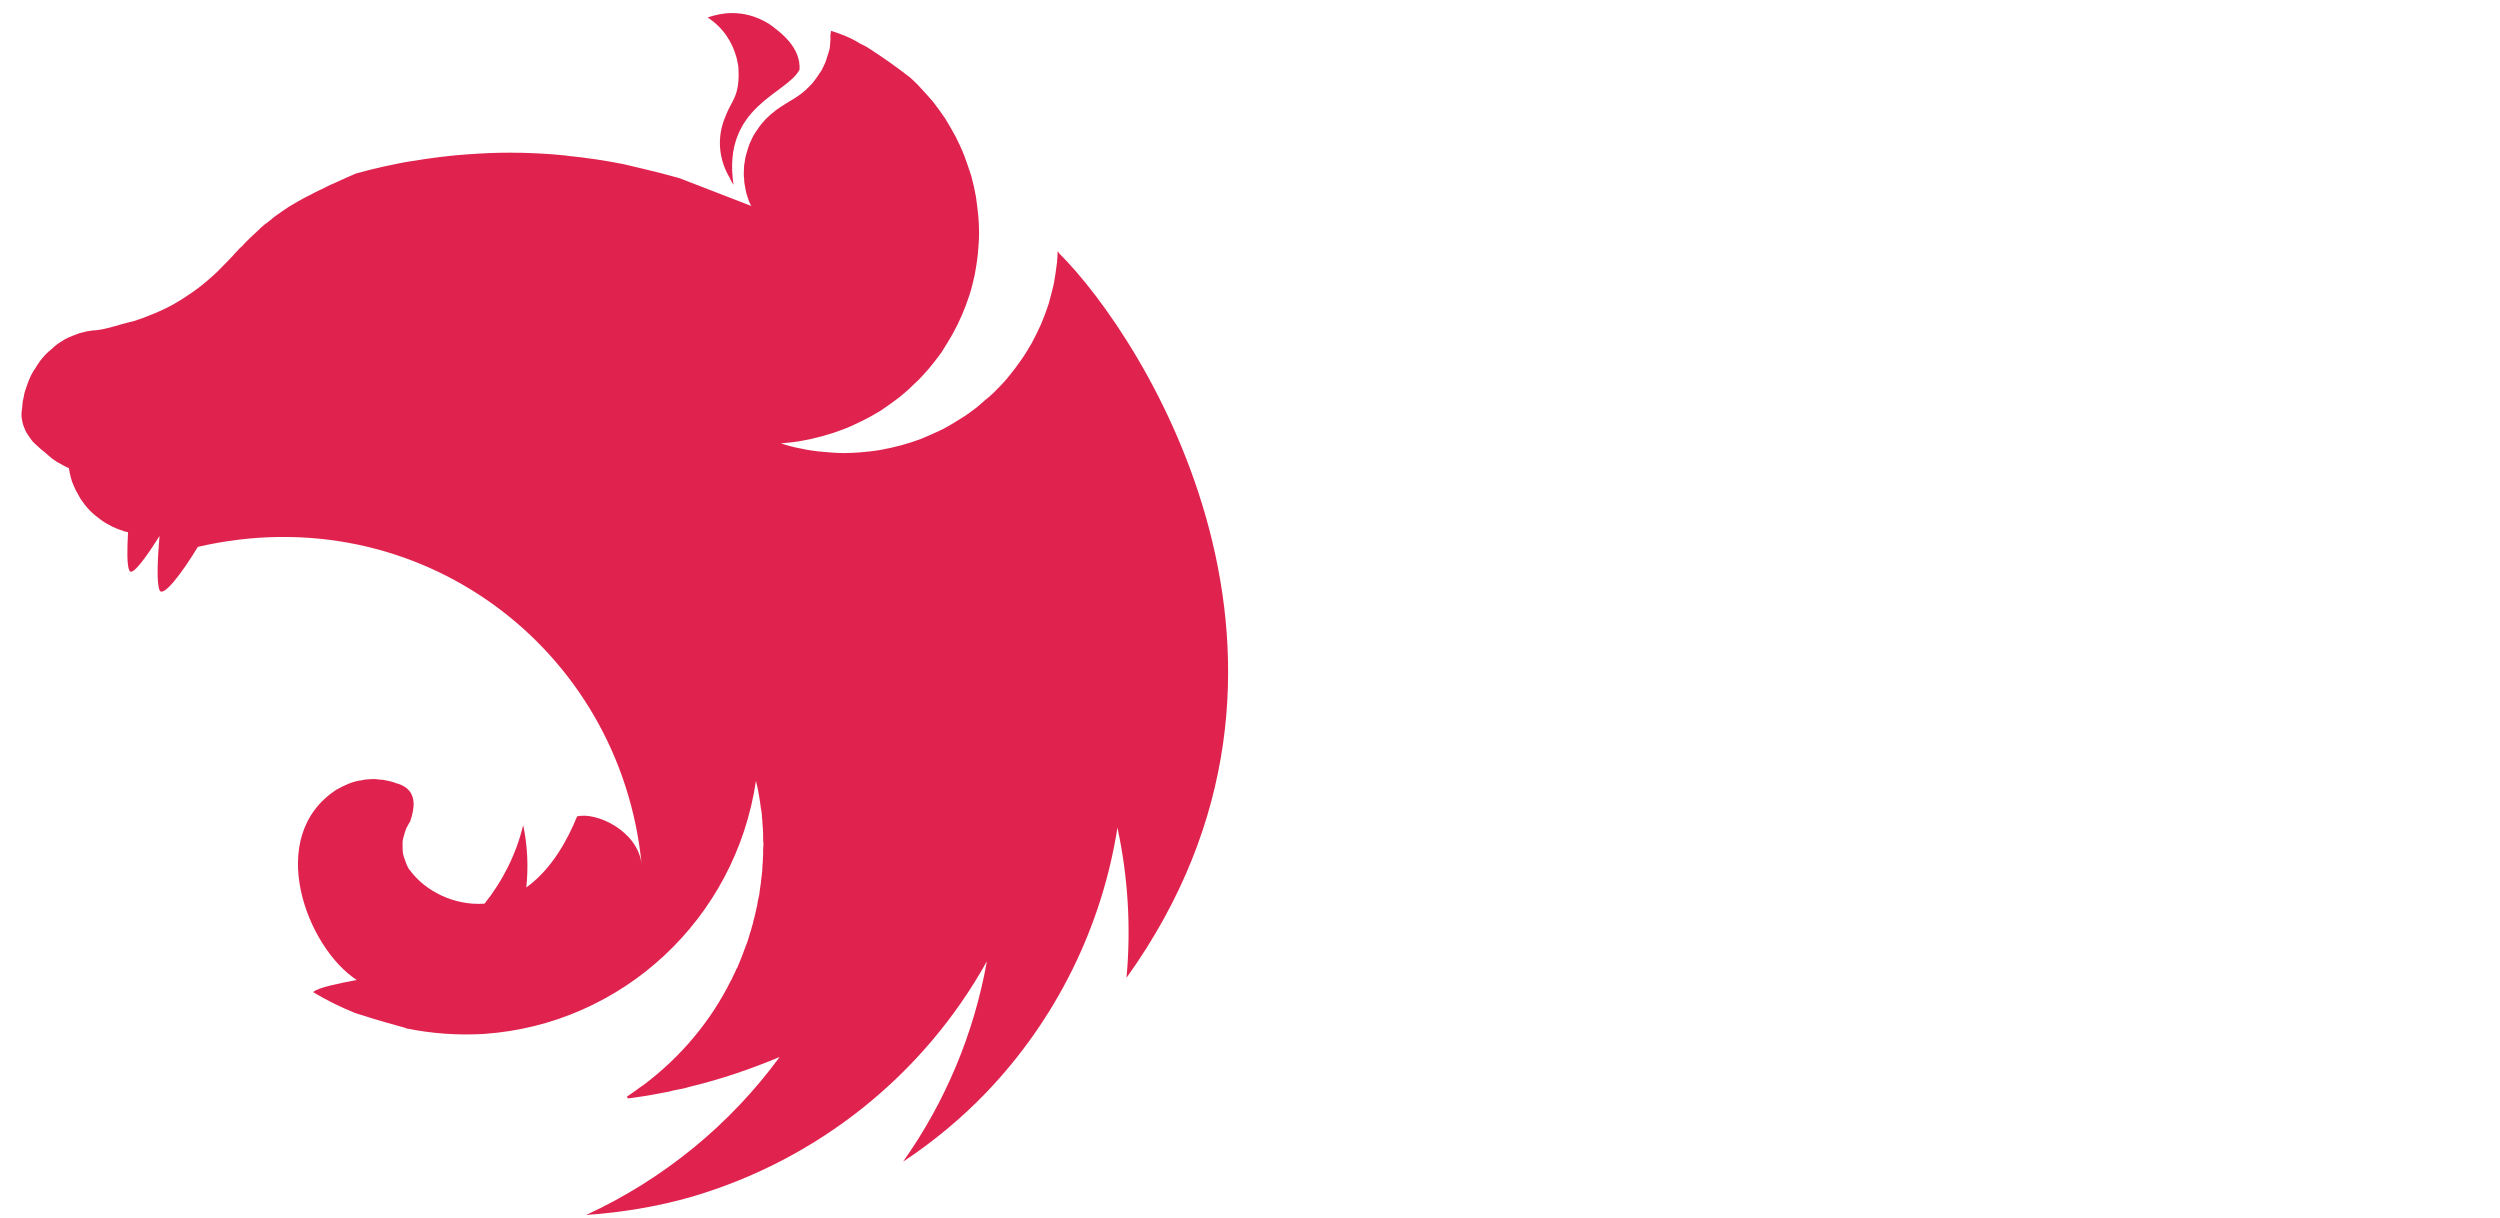
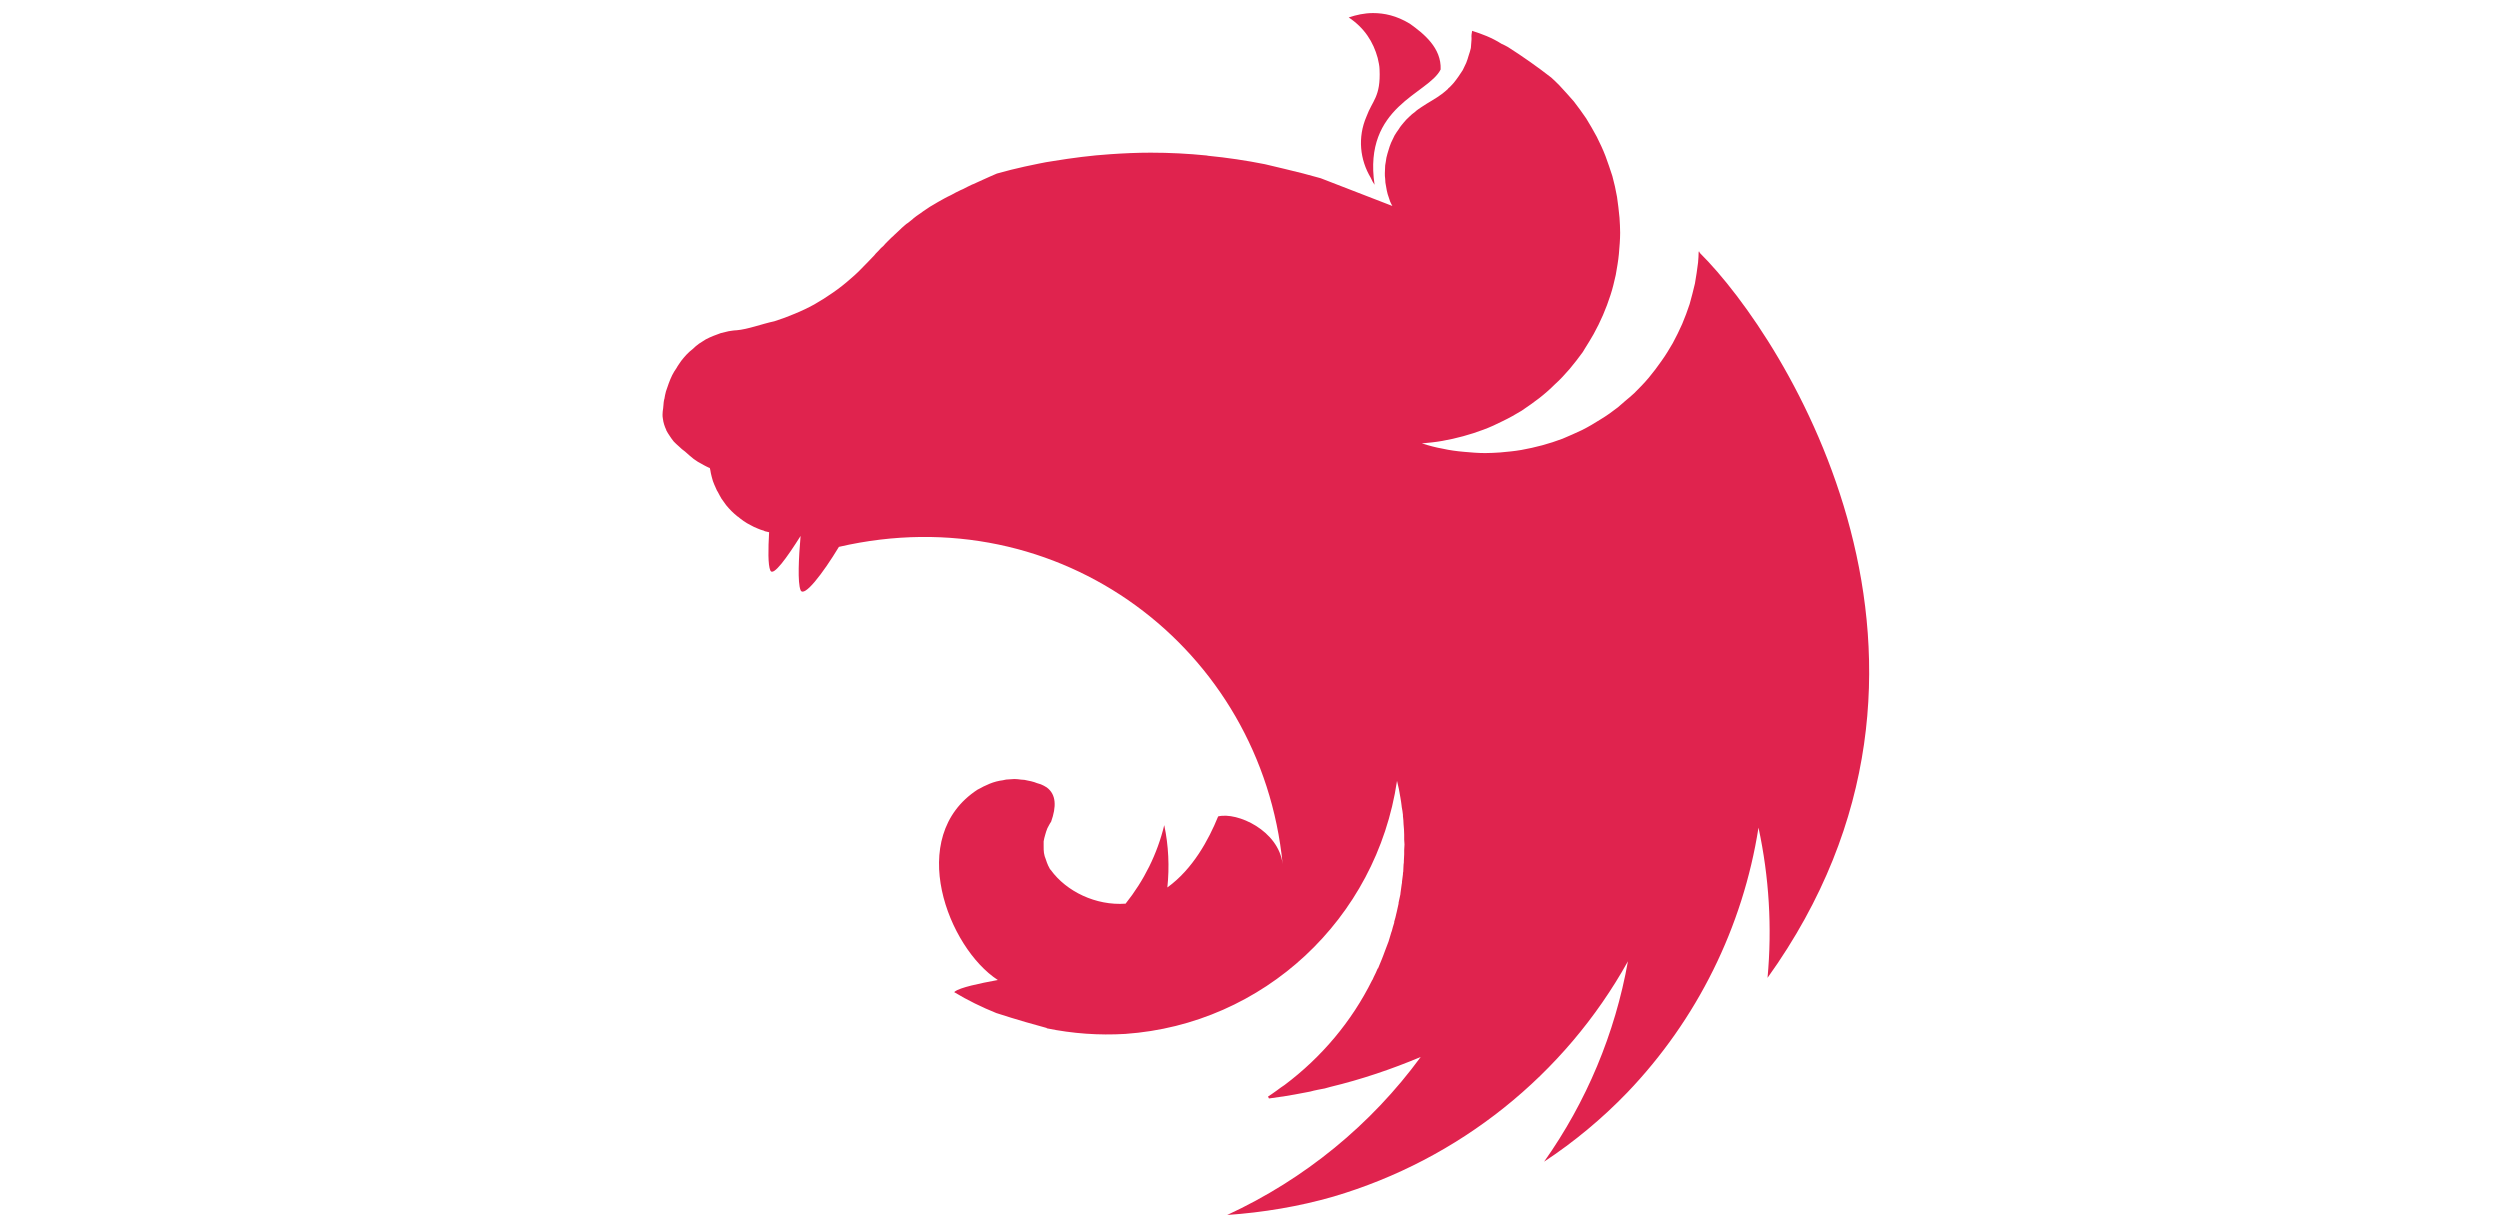
- <svg xmlns="http://www.w3.org/2000/svg" t="1513758984334" class="icon" style="" viewBox="0 0 2102 1024" version="1.1" p-id="699" width="410.547" height="200">
+ <svg xmlns="http://www.w3.org/2000/svg" t="1513758984334" class="icon" style="" viewBox="0 0 1024 1024" version="1.1" p-id="699" width="410.547" height="200">
  <defs>
    <style type="text/css" />
  </defs>
  <path d="M615.432 10.99c-7.336 0-14.147 1.571-20.433 3.67 13.358 8.906 20.693 20.697 24.359 34.059 0.264 1.835 0.789 3.145 1.054 4.98 0.26 1.571 0.521 3.141 0.521 4.716 1.05 23.053-6.026 25.938-11.002 39.56-7.6 17.556-5.505 36.419 3.666 51.615 0.785 1.835 1.835 3.93 3.145 5.769-9.956-66.291 45.325-76.243 55.545-96.944 0.785-18.077-14.147-30.129-25.938-38.514-11.266-6.811-21.487-8.91-30.918-8.91z m83.318 14.936c-1.05 6.026-0.264 4.451-0.521 7.596-0.264 2.095-0.264 4.716-0.525 6.811-0.525 2.099-1.05 4.195-1.835 6.29-0.521 2.095-1.31 4.191-2.095 6.29-1.05 2.095-1.835 3.926-2.885 6.026-0.785 1.046-1.31 2.095-2.095 3.141l-1.571 2.36c-1.31 1.835-2.62 3.666-3.93 5.24-1.575 1.571-2.885 3.405-4.716 4.716v0.26c-1.575 1.31-3.145 2.885-4.98 4.195-5.501 4.191-11.791 7.332-17.552 11.266-1.835 1.31-3.67 2.356-5.24 3.926-1.835 1.314-3.405 2.62-4.98 4.195-1.835 1.571-3.145 3.145-4.716 4.976-1.31 1.575-2.885 3.405-3.926 5.24-1.314 1.835-2.624 3.67-3.67 5.505-1.05 2.095-1.835 3.926-2.885 6.026-0.785 2.095-1.571 3.926-2.095 6.026a84.805 84.805 0 0 0-1.835 6.551c-0.26 1.046-0.26 2.356-0.521 3.405-0.264 1.046-0.264 2.095-0.525 3.145 0 2.095-0.264 4.451-0.264 6.547 0 1.575 0 3.145 0.264 4.72 0 2.095 0.26 4.191 0.785 6.547 0.264 2.099 0.785 4.195 1.31 6.29 0.785 2.095 1.31 4.191 2.095 6.29 0.525 1.306 1.31 2.616 1.835 3.666l-60.257-23.318c-10.22-2.885-20.177-5.505-30.397-7.861l-16.507-3.93a486.488 486.488 0 0 0-47.685-7.075c-0.521 0-0.785-0.26-1.31-0.26a468.459 468.459 0 0 0-46.9-2.36c-11.527 0-23.057 0.521-34.323 1.31-15.982 1.05-31.964 3.145-47.945 5.765-3.926 0.521-7.861 1.31-11.787 2.095-8.125 1.571-15.986 3.405-23.582 5.24l-11.791 3.145c-3.926 1.571-7.596 3.405-11.266 4.976l-8.646 3.93c-0.521 0.264-1.05 0.264-1.31 0.521-2.62 1.314-4.976 2.364-7.332 3.67-0.789 0.264-1.314 0.525-1.839 0.789-2.881 1.31-5.761 2.881-8.121 4.191-1.835 0.785-3.67 1.835-5.24 2.62-0.785 0.521-1.835 1.05-2.356 1.31-2.36 1.31-4.72 2.62-6.811 3.926-2.364 1.314-4.455 2.624-6.29 3.934-1.835 1.31-3.67 2.356-5.24 3.666-0.264 0.264-0.521 0.264-0.785 0.521-1.575 1.054-3.405 2.364-4.98 3.67l-0.521 0.525-3.93 3.145c-0.525 0.26-1.05 0.785-1.575 1.05-1.31 1.046-2.62 2.356-3.926 3.405-0.264 0.521-0.789 0.785-1.05 1.046-1.575 1.575-3.145 2.885-4.72 4.455-0.26 0-0.26 0.264-0.521 0.521-1.575 1.314-3.145 2.885-4.716 4.455-0.264 0.264-0.264 0.525-0.525 0.525-1.31 1.31-2.62 2.62-3.93 4.191-0.521 0.525-1.31 1.05-1.835 1.575-1.31 1.571-2.885 3.145-4.451 4.716-0.264 0.521-0.789 0.785-1.05 1.31-2.095 2.095-3.93 4.191-6.026 6.29l-0.785 0.785c-4.195 4.451-8.65 8.906-13.366 12.837a148.88 148.88 0 0 1-14.672 11.527 197.959 197.959 0 0 1-15.721 9.956 159.681 159.681 0 0 1-16.507 7.861 188.796 188.796 0 0 1-17.027 6.29c-11.006 2.356-22.272 6.811-31.968 7.596-2.095 0-4.451 0.525-6.547 0.785-2.36 0.525-4.455 1.05-6.551 1.575l-6.29 2.356c-2.095 0.789-4.191 1.835-6.29 2.885-1.831 1.31-3.926 2.356-5.761 3.666-1.835 1.31-3.67 2.885-5.24 4.455-1.835 1.31-3.666 3.145-5.24 4.716-1.571 1.835-3.145 3.405-4.455 5.24-1.306 2.095-2.881 3.93-3.926 6.026-1.31 1.835-2.62 3.93-3.67 6.026-1.05 2.36-2.095 4.455-2.885 6.811a201.885 201.885 0 0 0-2.356 6.811c-0.521 2.099-1.05 4.195-1.31 6.29 0 0.264-0.26 0.525-0.26 0.789-0.525 2.356-0.525 5.501-0.789 7.071-0.26 1.835-0.521 3.405-0.521 5.24 0 1.05 0 2.36 0.26 3.405 0.264 1.835 0.521 3.405 1.05 4.98 0.521 1.571 1.05 3.145 1.835 4.716v0.264c0.785 1.571 1.831 3.141 2.881 4.716 1.05 1.571 2.095 3.141 3.405 4.716 1.31 1.31 2.885 2.885 4.455 4.191 1.571 1.571 3.145 2.885 4.976 4.191 6.29 5.505 7.861 7.336 15.986 11.531 1.31 0.785 2.62 1.31 4.191 2.095 0.26 0 0.521 0.26 0.785 0.26 0 0.525 0 0.789 0.264 1.31 0.26 2.099 0.785 4.195 1.31 6.29 0.521 2.356 1.31 4.455 2.095 6.29 0.785 1.571 1.31 3.141 2.095 4.716 0.26 0.521 0.521 1.046 0.785 1.306 1.05 2.099 2.095 3.93 3.145 5.769l3.926 5.501c1.314 1.571 2.885 3.405 4.459 4.976 1.571 1.571 3.141 2.885 4.976 4.455 0 0 0.264 0.26 0.521 0.26 1.575 1.31 3.145 2.62 4.72 3.67 1.835 1.31 3.666 2.356 5.765 3.405 1.831 1.05 3.926 2.095 6.026 2.885 1.571 0.781 3.405 1.306 5.24 1.831 0.26 0.264 0.521 0.264 1.046 0.521 1.05 0.264 2.36 0.525 3.405 0.789-0.785 14.147-1.046 27.512 1.05 32.228 2.36 5.24 13.886-10.745 25.413-29.087-1.571 18.081-2.62 39.303 0 45.593 2.885 6.551 18.606-13.886 32.228-36.419 185.763-42.969 355.28 85.414 373.097 266.722-3.405-28.298-38.254-44.015-54.235-40.089-7.861 19.387-21.222 44.279-42.709 59.736 1.835-17.292 1.05-35.109-2.62-52.404-5.765 24.107-17.027 46.635-32.488 66.026-24.892 1.835-49.78-10.216-62.881-28.294-1.05-0.785-1.31-2.36-2.095-3.405-0.785-1.835-1.571-3.67-2.095-5.505a21.751 21.751 0 0 1-1.575-5.501c-0.26-1.835-0.26-3.666-0.26-5.765v-3.926c0.26-1.835 0.785-3.67 1.31-5.505 0.521-1.835 1.05-3.666 1.835-5.501 1.046-1.835 1.831-3.67 3.141-5.501 4.455-12.58 4.455-22.797-3.666-28.822a29.844 29.844 0 0 0-4.98-2.62c-1.046-0.264-2.356-0.785-3.405-1.05-0.785-0.26-1.31-0.521-2.095-0.785-1.835-0.521-3.67-1.05-5.501-1.31a19.964 19.964 0 0 0-5.505-0.785c-1.831-0.264-3.926-0.521-5.761-0.521-1.31 0-2.62 0.26-3.93 0.26-2.095 0-3.93 0.26-5.765 0.785-1.835 0.26-3.666 0.521-5.501 1.05-1.835 0.521-3.67 1.046-5.501 1.831-1.835 0.789-3.405 1.575-5.24 2.36-1.575 0.785-3.145 1.835-4.98 2.62-61.046 39.824-24.628 133.094 17.027 160.086-15.717 2.885-31.699 6.29-36.154 9.696l-0.521 0.521c11.266 6.811 23.053 12.58 35.369 17.556 16.767 5.501 34.584 10.477 42.444 12.576v0.26a253.48 253.48 0 0 0 66.026 4.716c116.067-8.121 211.176-96.419 228.468-212.743 0.521 2.356 1.05 4.451 1.571 6.811 0.785 4.716 1.835 9.696 2.36 14.672v0.26c0.521 2.36 0.785 4.716 1.05 6.811v1.05c0.26 2.36 0.521 4.716 0.521 6.811 0.264 2.885 0.521 5.769 0.521 8.65v4.191c0 1.31 0.264 2.885 0.264 4.191 0 1.575-0.26 3.145-0.26 4.716v3.67c0 1.835-0.264 3.405-0.264 5.24 0 1.05 0 2.095-0.26 3.405 0 1.835-0.264 3.67-0.264 5.765-0.26 0.785-0.26 1.571-0.26 2.356-0.264 2.099-0.521 3.93-0.785 6.026 0 0.789 0 1.575-0.264 2.36-0.26 2.62-0.785 4.98-1.046 7.6v0.525c-0.525 2.356-1.05 4.976-1.575 7.332v0.789l-1.571 7.075c0 0.26-0.264 0.785-0.264 1.046-0.521 2.36-1.046 4.716-1.831 7.075v0.785c-0.789 2.62-1.575 4.98-2.099 7.336-0.26 0.264-0.26 0.521-0.26 0.521l-2.36 7.865c-1.046 2.62-1.831 4.976-2.881 7.596-1.05 2.62-1.835 5.24-2.885 7.6-1.046 2.62-2.095 4.976-3.141 7.596h-0.264c-1.046 2.36-2.095 4.98-3.405 7.336-0.26 0.789-0.521 1.31-0.785 1.835-0.264 0.264-0.264 0.521-0.521 0.785-17.031 34.323-42.188 64.452-73.627 88.034-2.095 1.31-4.191 2.885-6.29 4.455-0.521 0.521-1.306 0.785-1.831 1.31-1.835 1.31-3.67 2.62-5.765 3.926l0.785 1.575h0.264l11.006-1.571h0.26c6.811-1.05 13.622-2.36 20.437-3.67 1.835-0.26 3.926-0.785 5.765-1.31 1.31-0.26 2.356-0.521 3.666-0.785 1.835-0.26 3.67-0.785 5.505-1.046 1.571-0.525 3.141-0.789 4.716-1.31 26.202-6.29 51.615-14.936 75.982-25.153-41.659 56.852-97.465 102.705-162.706 132.838 30.129-2.099 60.257-7.075 89.344-15.461 105.59-31.178 194.409-102.181 247.595-197.815a418.246 418.246 0 0 1-70.478 168.471 412.453 412.453 0 0 0 69.953-58.166c58.695-61.311 97.209-139.124 110.31-222.703a417.224 417.224 0 0 1 7.596 126.287c189.169-263.841 15.721-537.386-56.852-609.422-0.264-0.521-0.529-0.785-0.529-1.31-0.26 0.264-0.26 0.264-0.26 0.525 0-0.264 0-0.264-0.264-0.521 0 3.141-0.26 6.286-0.521 9.427-0.785 6.03-1.575 11.791-2.62 17.556-1.31 5.765-2.885 11.527-4.455 17.292a217.899 217.899 0 0 1-6.29 16.767 224.962 224.962 0 0 1-7.857 15.986c-2.885 4.976-6.026 10.216-9.435 14.932a200.275 200.275 0 0 1-10.737 14.151c-3.934 4.716-8.125 8.906-12.316 13.101a168.984 168.984 0 0 1-7.6 6.547c-2.095 1.835-3.926 3.405-6.026 5.24-4.716 3.67-9.431 7.075-14.672 10.216-4.98 3.145-10.216 6.29-15.457 8.91-5.505 2.62-11.006 4.98-16.507 7.336-5.505 2.095-11.266 3.93-17.031 5.505a211.02 211.02 0 0 1-17.556 3.926c-6.026 1.05-12.051 1.575-17.817 2.099-4.191 0.26-8.382 0.521-12.576 0.521-6.026 0-12.051-0.521-17.813-1.046-6.03-0.525-12.055-1.31-17.817-2.62-6.026-1.05-11.791-2.62-17.556-4.455h-0.26c5.761-0.521 11.527-1.05 17.292-2.095a189.898 189.898 0 0 0 17.552-3.93 184.449 184.449 0 0 0 17.031-5.501c5.765-2.099 11.266-4.72 16.507-7.34 5.501-2.62 10.481-5.501 15.721-8.646 4.976-3.405 9.956-6.811 14.672-10.477a143.259 143.259 0 0 0 13.362-11.791c4.455-3.93 8.386-8.386 12.316-12.841a258.701 258.701 0 0 0 11.002-14.147c0.525-0.785 1.05-1.835 1.575-2.62 2.62-4.191 5.24-8.386 7.596-12.576a180.627 180.627 0 0 0 7.861-15.986 183.616 183.616 0 0 0 6.29-16.763c1.831-5.505 3.141-11.266 4.451-17.031 1.05-6.026 2.095-11.791 2.62-17.556 0.521-6.026 1.05-12.051 1.05-17.813 0-4.195-0.264-8.386-0.521-12.58-0.525-6.026-1.314-11.787-2.099-17.552a189.914 189.914 0 0 0-3.926-17.552c-1.839-5.505-3.67-11.266-5.769-16.771-2.095-5.501-4.716-11.002-7.332-16.242-2.885-5.24-5.769-10.481-8.91-15.461-3.405-4.976-6.811-9.696-10.481-14.407-3.926-4.455-7.861-8.91-12.051-13.366a163.876 163.876 0 0 0-6.811-6.551 482.405 482.405 0 0 0-36.419-25.673c-1.835-1.05-3.405-1.835-5.24-2.62-8.646-5.505-16.771-8.386-24.892-11.006z" fill="#E0234E" p-id="700" />
  <style class="darkreader darkreader--fallback">
        html,
        body,
        body :not(iframe) {
            background-color: #181a1b !important;
            border-color: #776e62 !important;
            color: #e8e6e3 !important;
        }
    </style>
</svg>
